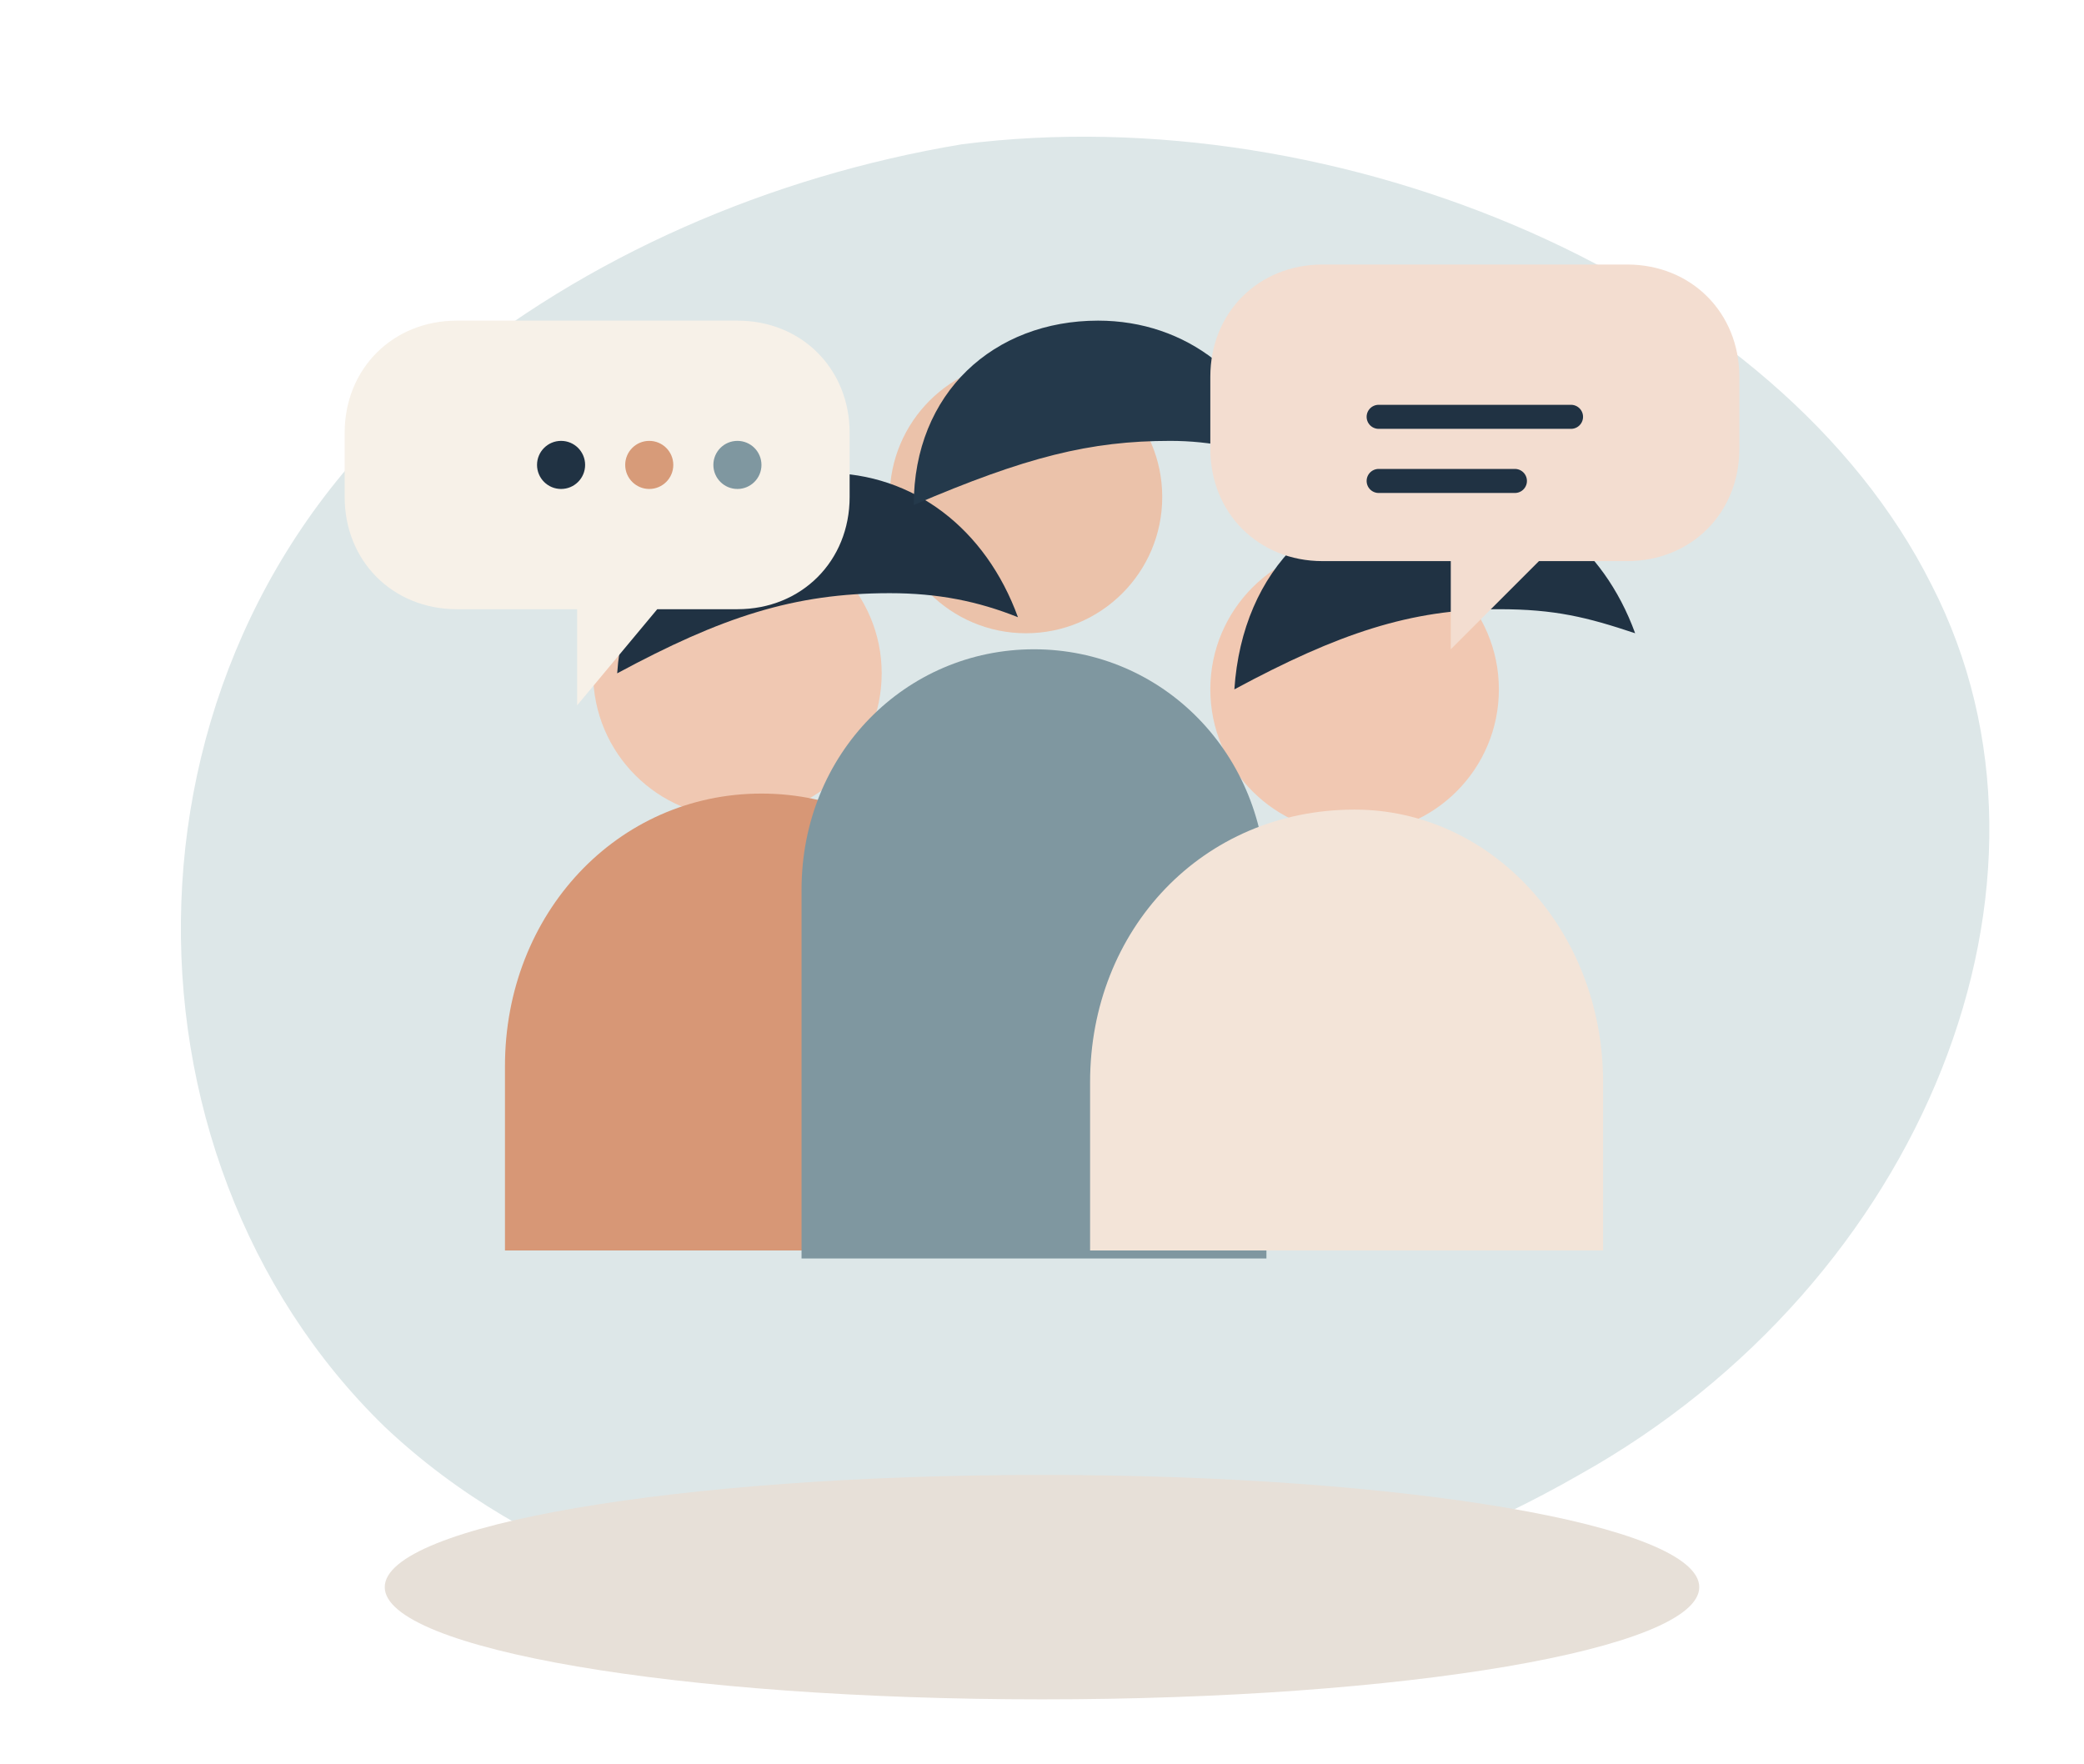
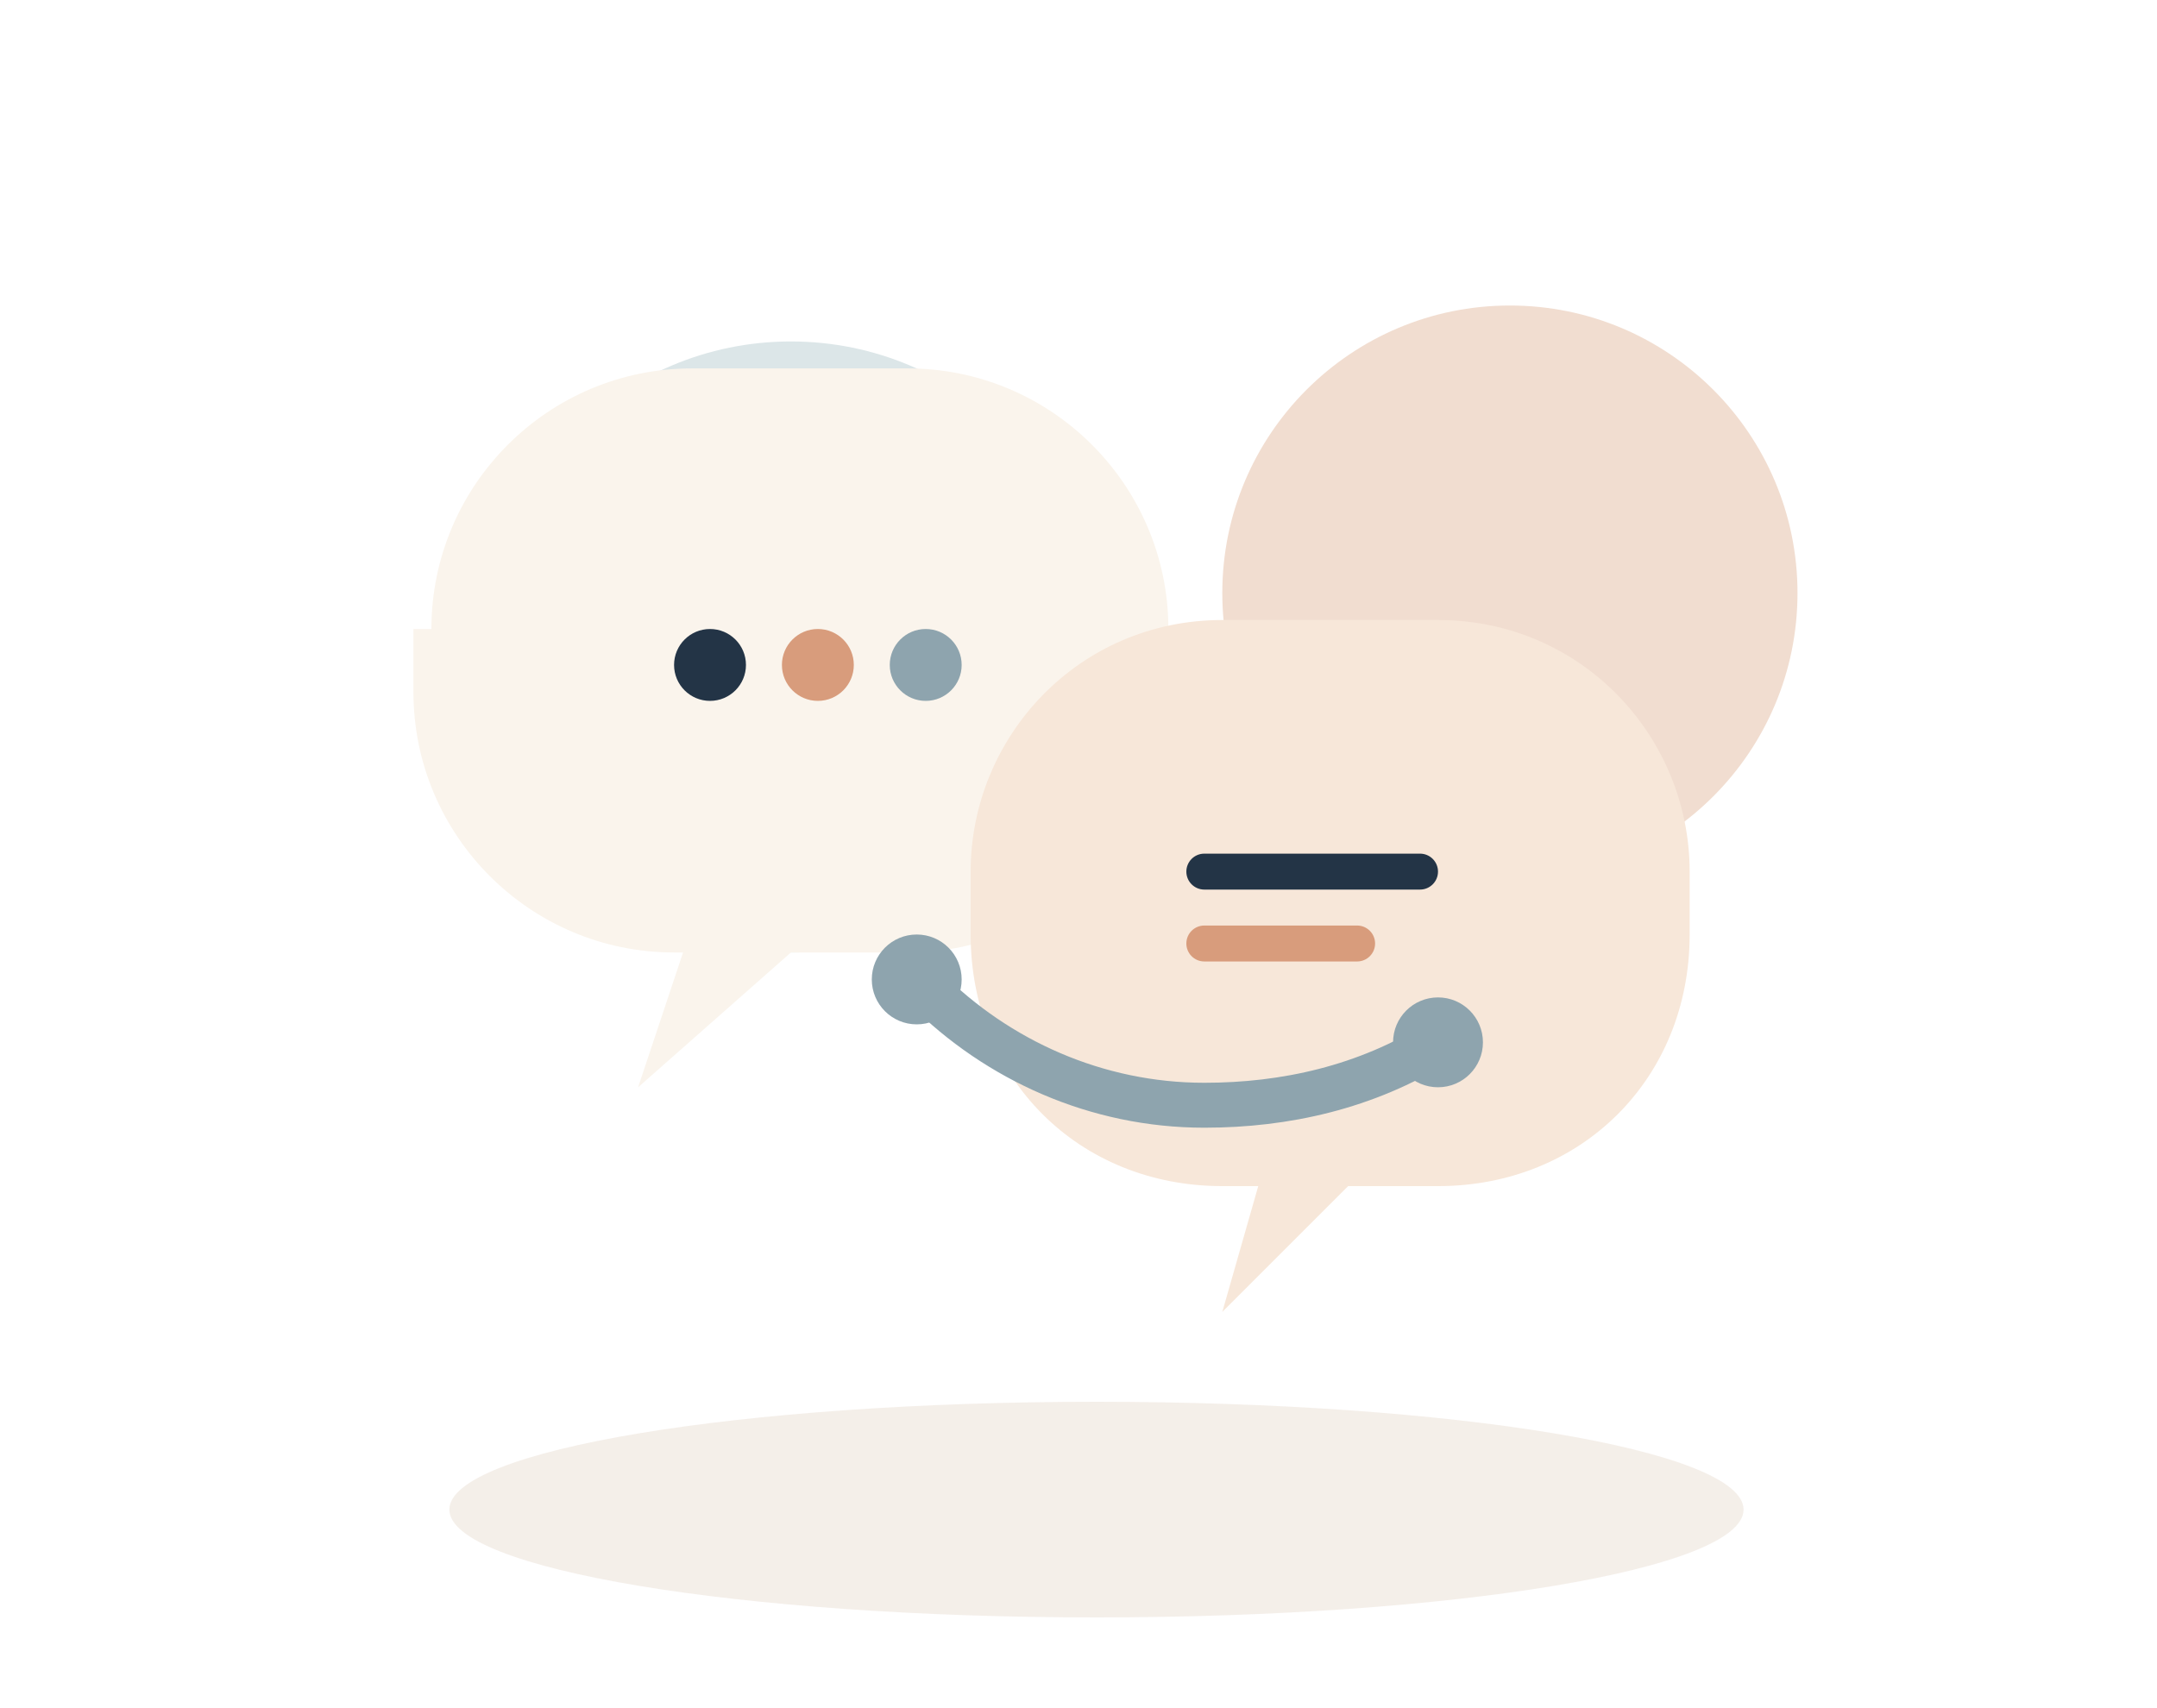
- <svg xmlns="http://www.w3.org/2000/svg" viewBox="0 0 260 220" fill="none">
-   <path d="M120 18c47-6 102 17 121 55 19 37-1 87-44 111-47 27-113 28-149-6-35-34-35-97 7-131 18-15 41-25 65-29Z" fill="#DDE7E8" />
-   <ellipse cx="130" cy="198" rx="82" ry="14" fill="#E7E0D8" />
-   <circle cx="92" cy="84" r="18" fill="#F0C8B2" />
-   <circle cx="128" cy="62" r="17" fill="#EBC2AA" />
-   <circle cx="169" cy="86" r="18" fill="#F1C8B2" />
-   <path d="M77 84c1-15 12-25 26-25 11 0 20 7 24 18-5-2-10-3-16-3-12 0-21 3-34 10Z" fill="#203243" />
-   <path d="M114 63c0-14 10-23 23-23 11 0 20 7 23 18-4-2-9-3-14-3-10 0-18 2-32 8Z" fill="#24394B" />
-   <path d="M154 86c1-15 11-25 26-25 11 0 20 7 24 18-6-2-10-3-17-3-11 0-20 3-33 10Z" fill="#203243" />
-   <path d="M63 133c0-19 14-34 32-34 18 0 32 15 32 34v23H63v-23Z" fill="#D79776" />
-   <path d="M100 111c0-17 13-30 29-30 16 0 29 13 29 30v46H100v-46Z" fill="#7F97A0" />
-   <path d="M136 135c0-19 14-34 33-34 17 0 31 15 31 34v21h-64v-21Z" fill="#F3E4D8" />
-   <path d="M57 40h35c8 0 14 6 14 14v8c0 8-6 14-14 14H82l-10 12v-12h-15c-8 0-14-6-14-14v-8c0-8 6-14 14-14Z" fill="#F7F1E8" />
-   <path d="M165 33h38c8 0 14 6 14 14v9c0 8-6 14-14 14h-11l-11 11v-11h-16c-8 0-14-6-14-14v-9c0-8 6-14 14-14Z" fill="#F3DDD0" />
-   <circle cx="70" cy="58" r="3" fill="#203243" />
-   <circle cx="81" cy="58" r="3" fill="#D79B79" />
-   <circle cx="92" cy="58" r="3" fill="#7F97A0" />
-   <path d="M172 52h24M172 60h17" stroke="#203243" stroke-linecap="round" stroke-width="3" />
+ <svg xmlns="http://www.w3.org/2000/svg" viewBox="0 0 240 190" fill="none">
+   <ellipse cx="122" cy="168" rx="72" ry="12" fill="#EADFD4" opacity=".5" />
+   <circle cx="88" cy="72" r="34" fill="#DCE6E8" />
+   <circle cx="168" cy="66" r="32" fill="#F1DDD0" />
+   <path d="M48 70c0-16 13-29 29-29h24c16 0 29 13 29 29v7c0 16-13 29-29 29H88l-17 15 5-15h-1c-16 0-29-13-29-29v-7Z" fill="#FAF4EC" />
+   <path d="M108 97c0-15 12-28 28-28h24c16 0 28 13 28 28v7c0 16-12 28-28 28h-10l-14 14 4-14h-4c-16 0-28-12-28-28v-7Z" fill="#F7E7D9" />
+   <circle cx="79" cy="74" r="4" fill="#233446" />
+   <circle cx="91" cy="74" r="4" fill="#D89C7C" />
+   <circle cx="103" cy="74" r="4" fill="#8EA4AE" />
+   <rect x="132" y="95" width="28" height="4" rx="2" fill="#233446" />
+   <rect x="132" y="103" width="21" height="4" rx="2" fill="#D89C7C" />
+   <path d="M103 110c8 8 19 13 31 13 9 0 18-2 26-7" stroke="#8EA4AE" stroke-linecap="round" stroke-width="5" />
+   <circle cx="102" cy="109" r="5" fill="#8EA4AE" />
+   <circle cx="160" cy="116" r="5" fill="#8EA4AE" />
</svg>
